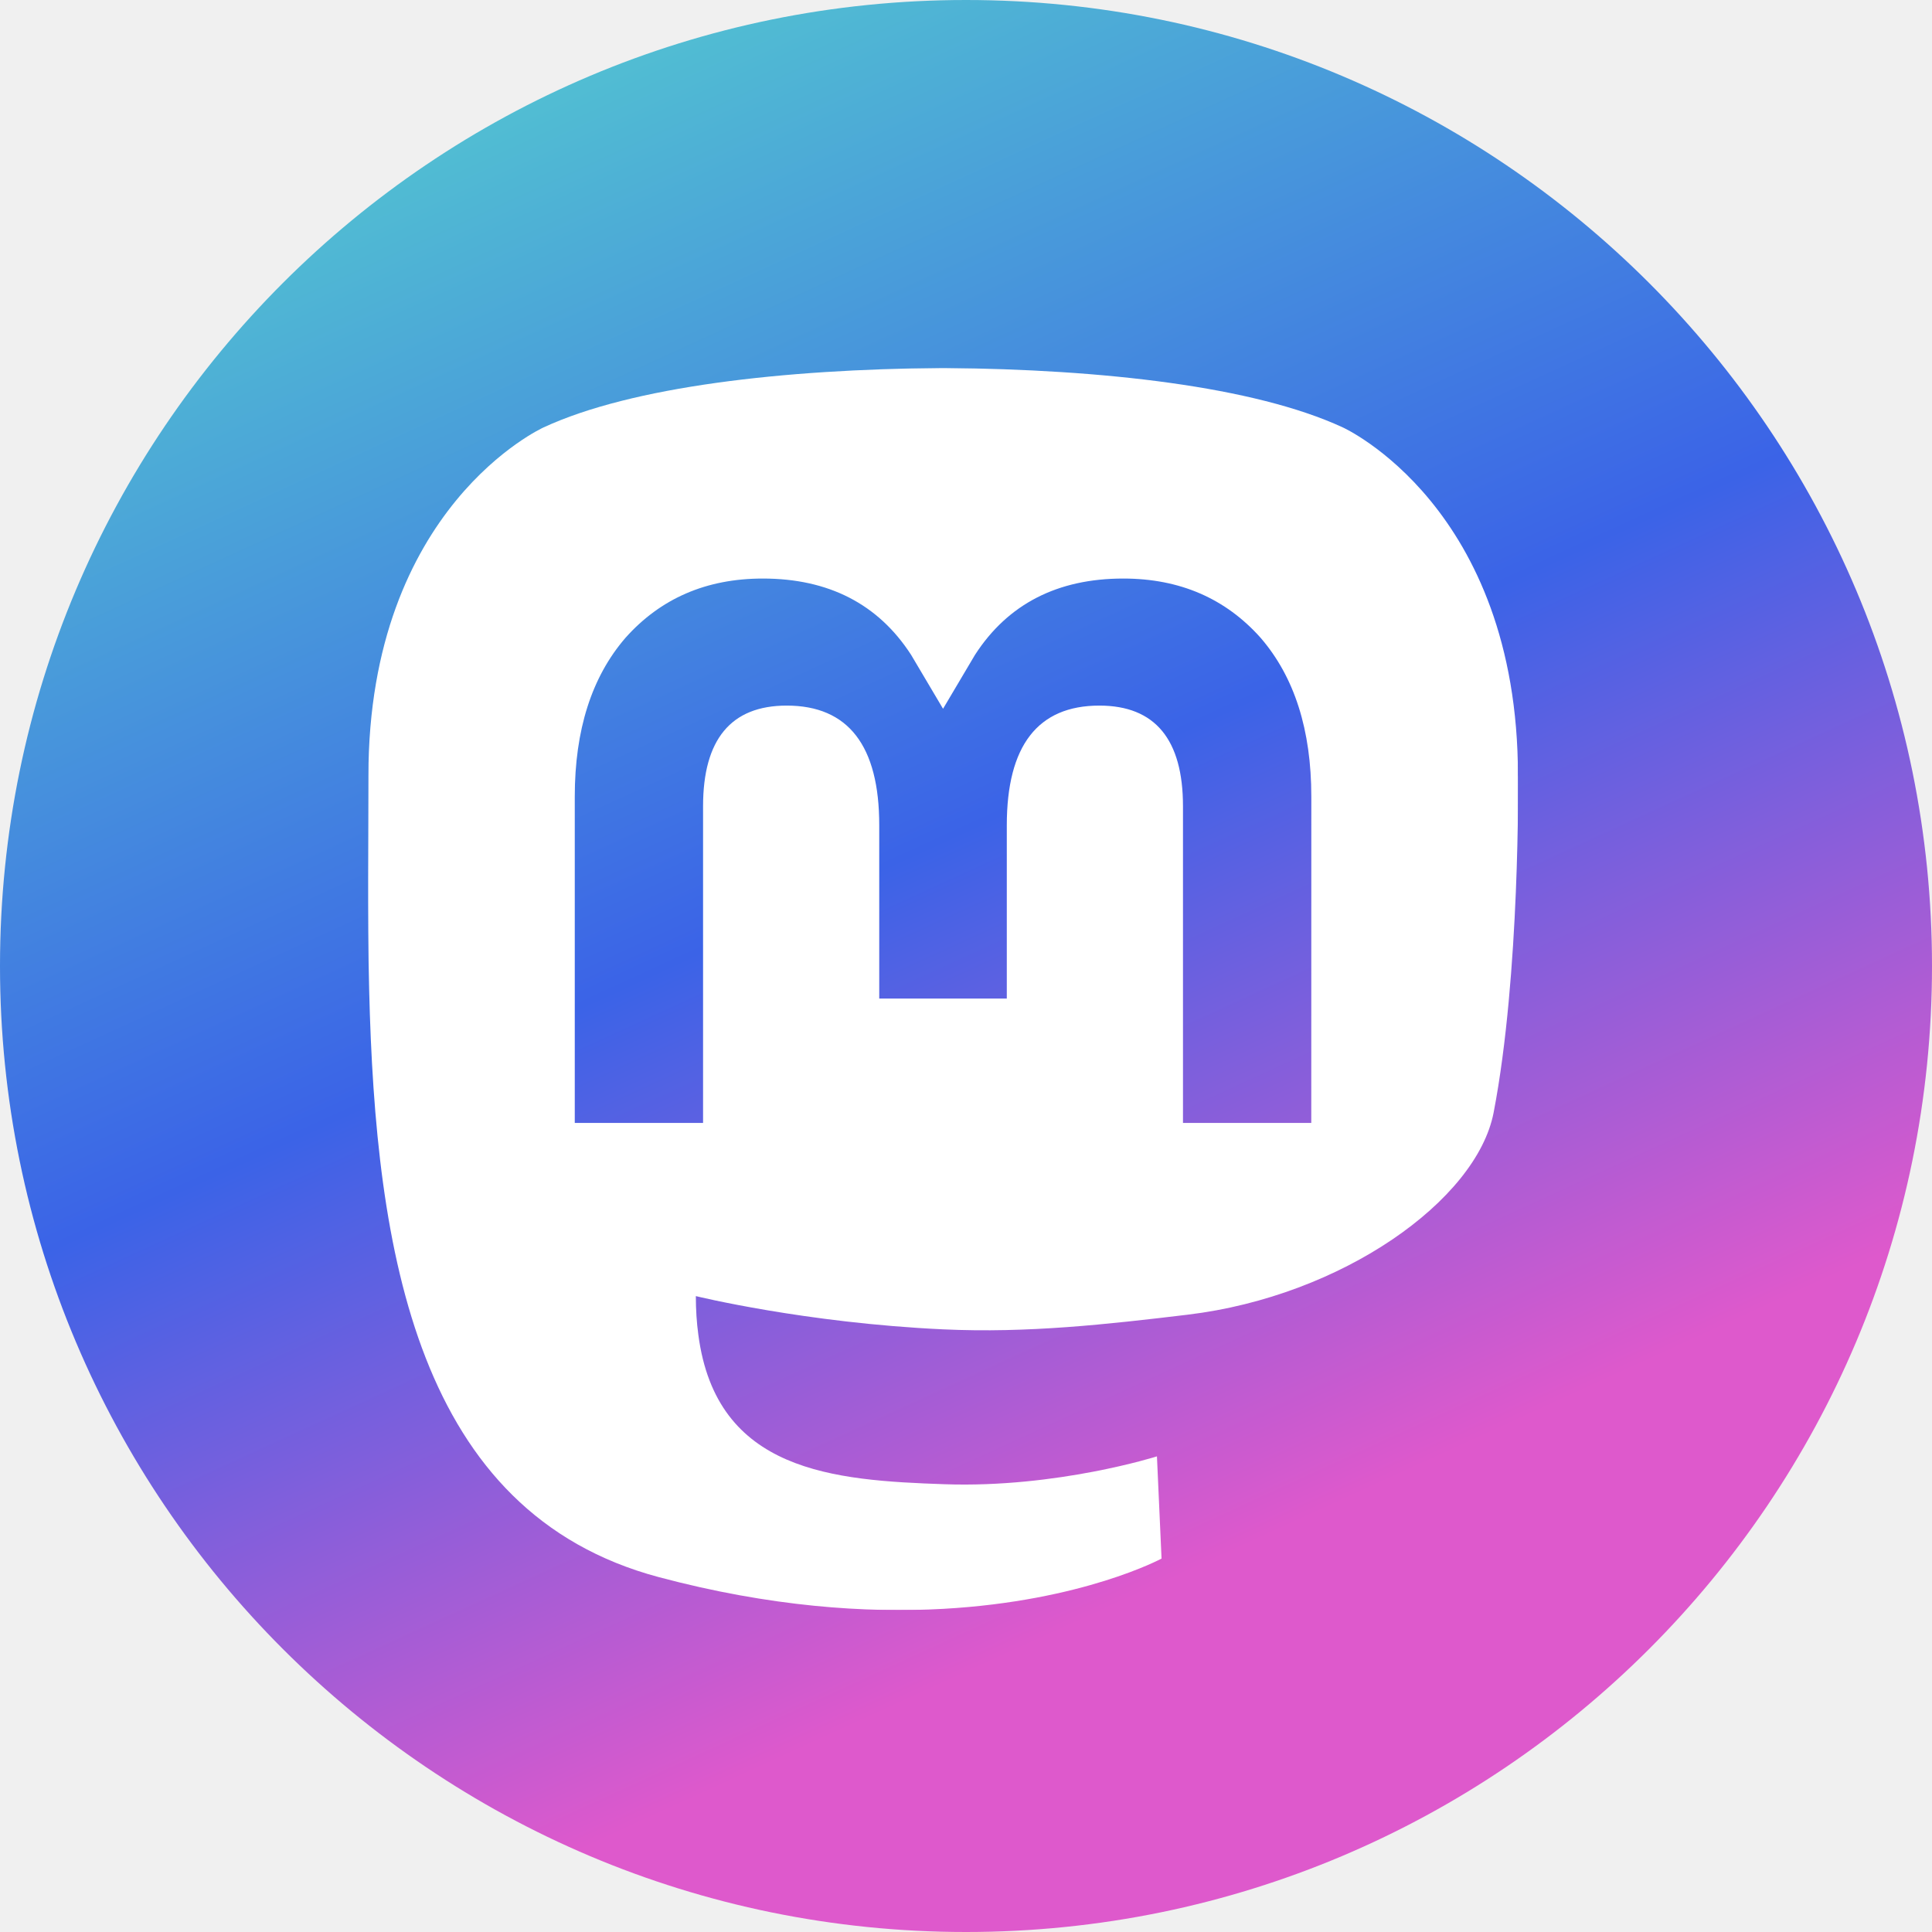
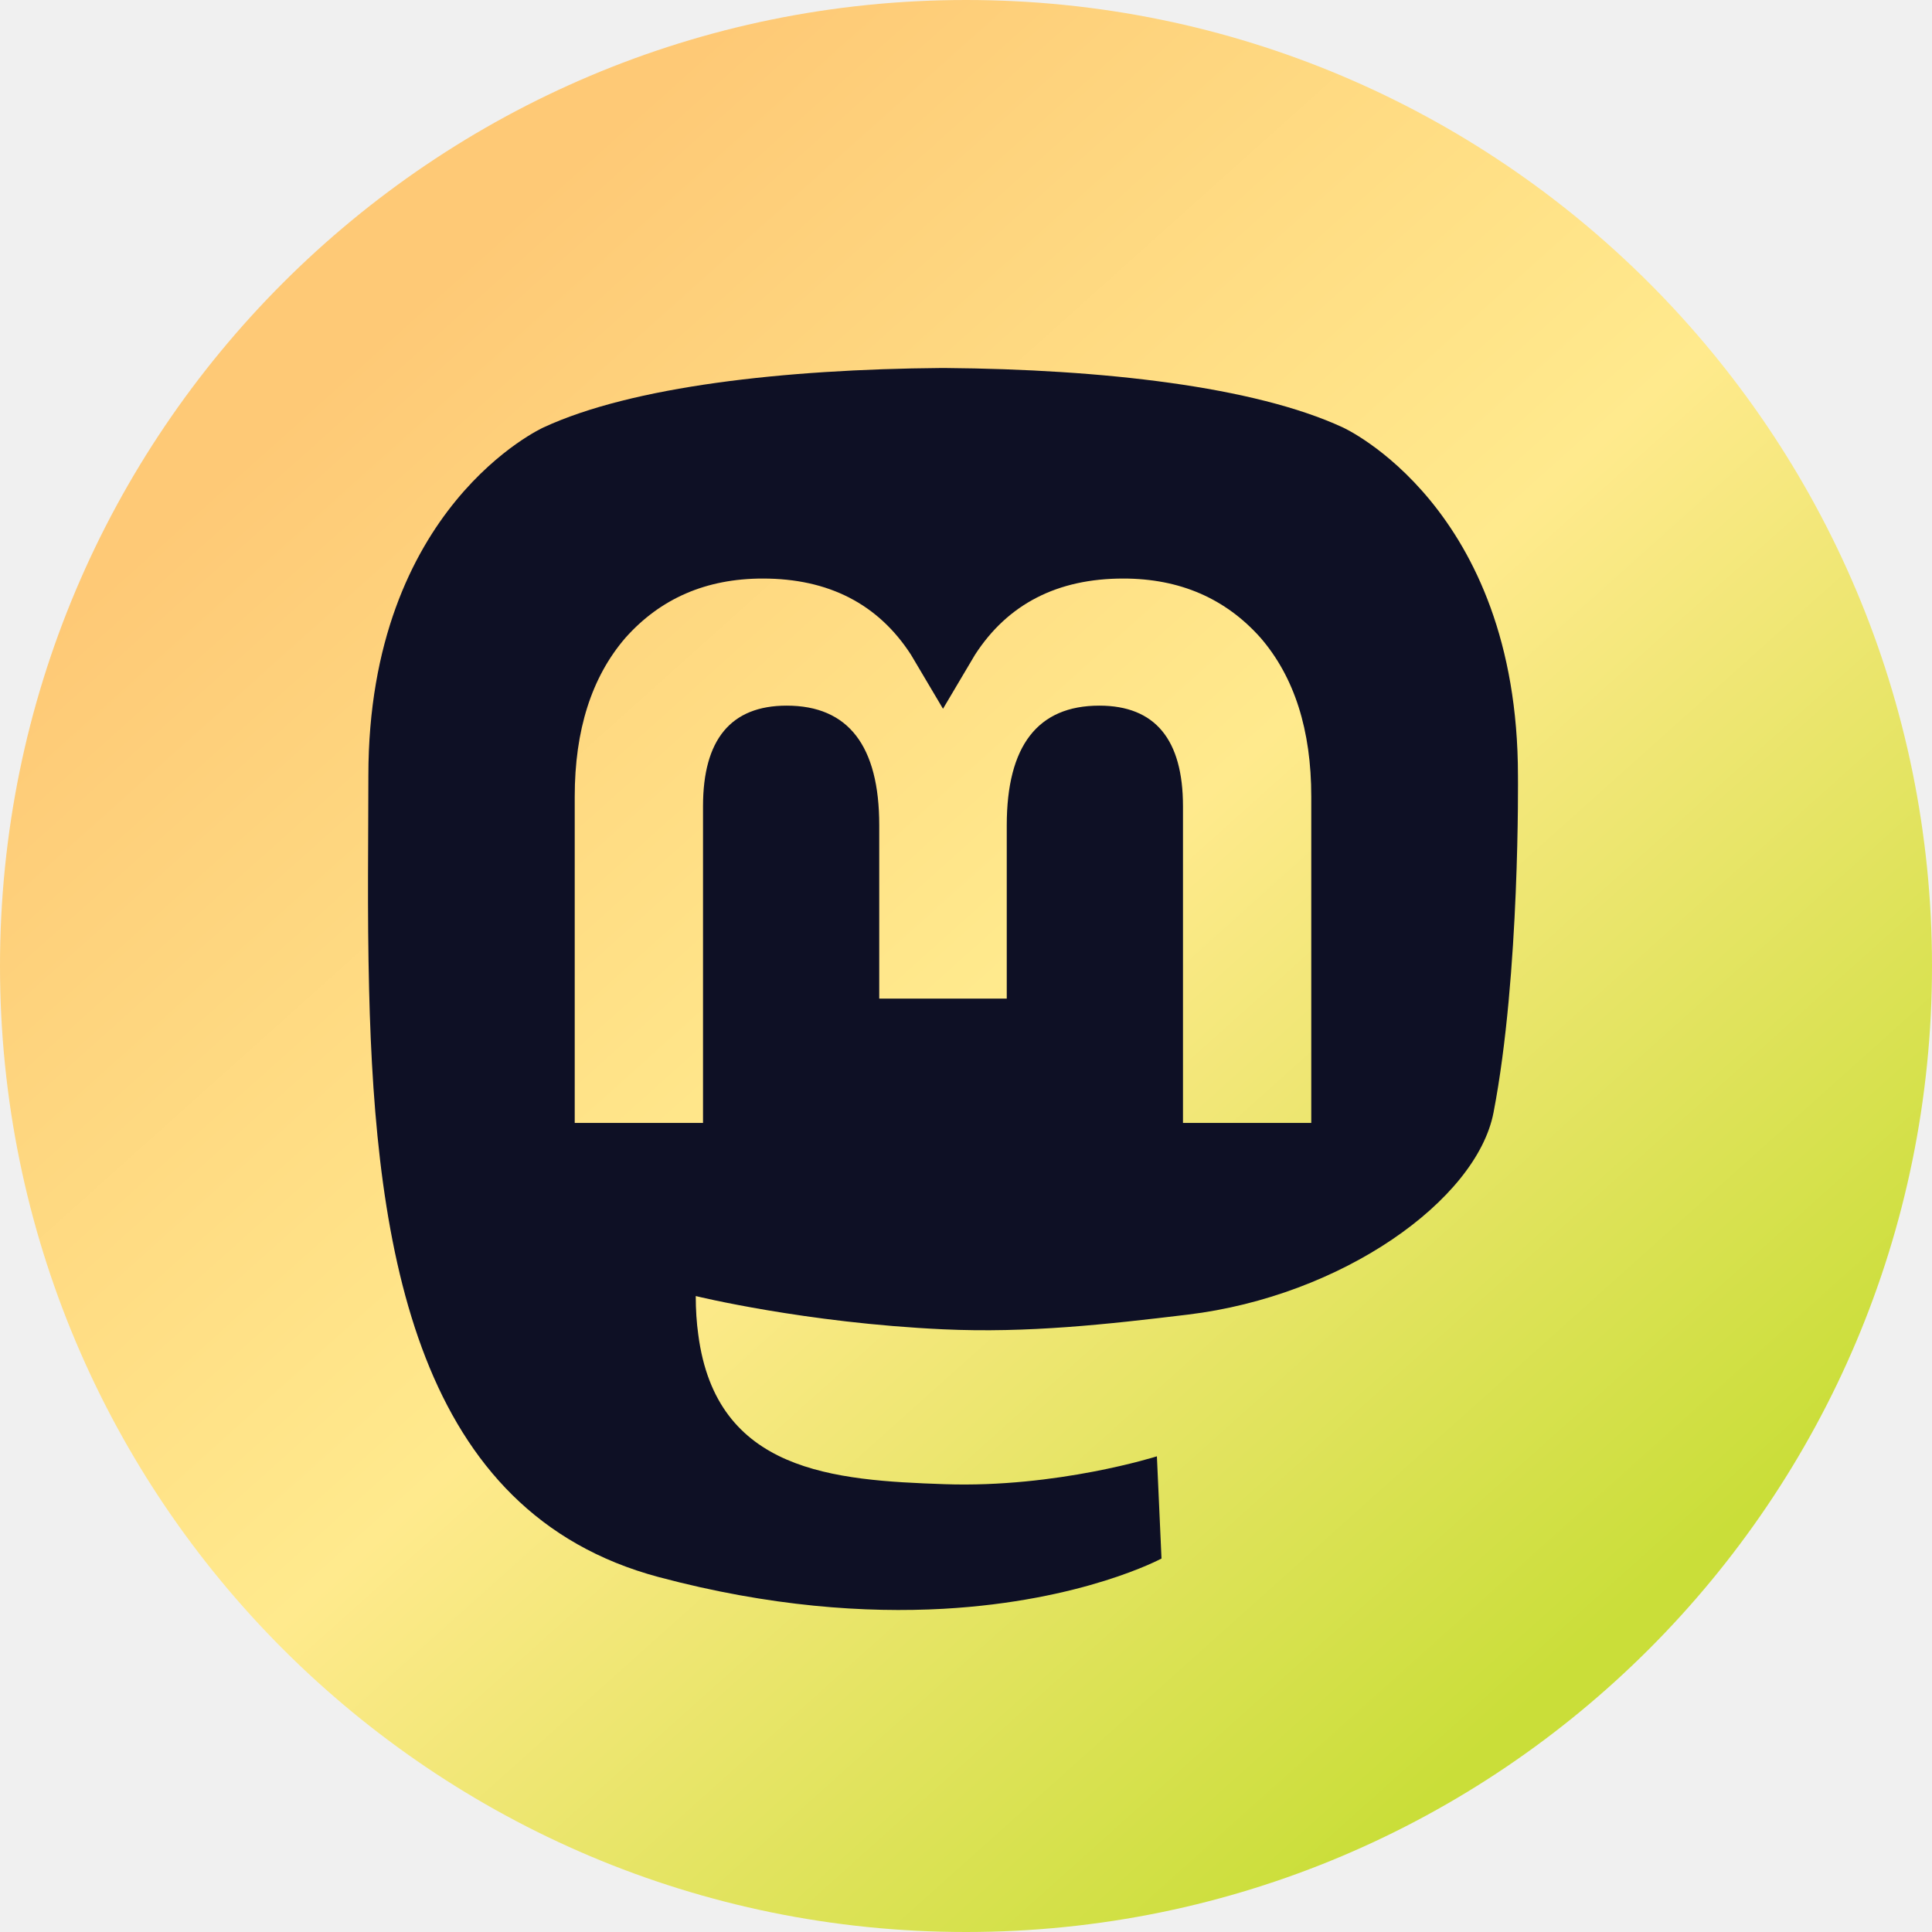
- <svg xmlns="http://www.w3.org/2000/svg" height="42" viewBox="0 0 42 42" width="42">
-   <linearGradient id="a" gradientTransform="matrix(.4226183 .9063078 -.9063078 .4226183 0 0)">
-     <stop offset="0" stop-color="#59decb" />
-     <stop offset=".6" stop-color="#3b63e7" />
-     <stop offset="1" stop-color="#de59cc" />
-   </linearGradient>
-   <mask id="b" fill="#fff">
-     <path d="m0 0h25v27h-25z" fill="#fff" fill-rule="evenodd" />
-   </mask>
-   <g fill="none" fill-rule="evenodd">
-     <circle cx="21" cy="21" fill="url(#a)" r="21" />
-     <path d="m20.506 16.411h-2.789v-6.884c0-1.451-.606-2.188-1.818-2.188-1.34 0-2.012.874-2.012 2.601v3.768h-2.773v-3.768c0-1.728-.672-2.601-2.012-2.601-1.212 0-1.818.737-1.818 2.188v6.884h-2.789v-7.092c0-1.449.366-2.601 1.102-3.453.759-.852 1.753-1.289 2.986-1.289 1.427 0 2.508.553 3.223 1.658l.695 1.173.695-1.173c.714-1.105 1.795-1.658 3.223-1.658 1.233 0 2.227.437 2.986 1.289.736.852 1.102 2.004 1.102 3.453zm4.493-7.546c0-5.857-3.809-7.574-3.809-7.574-1.921-.889-5.219-1.262-8.645-1.291h-.084c-3.426.028-6.722.402-8.643 1.291 0 0-3.809 1.717-3.809 7.574 0 1.341-.026 2.945.016 4.646.138 5.728 1.042 11.373 6.299 12.775 2.424.646 4.505.782 6.181.689 3.039-.17 4.746-1.093 4.746-1.093l-.1-2.222s-2.172.69-4.611.606c-2.417-.083-4.968-.263-5.359-3.252-.036-.263-.054-.543-.054-.838 0 0 2.372.584 5.379.723 1.838.085 3.563-.109 5.314-.319 3.358-.404 6.282-2.488 6.65-4.393.579-3.0.531-7.322.531-7.322z" fill="#fff" mask="url(#b)" transform="translate(8 8)" />
+ <svg xmlns="http://www.w3.org/2000/svg" width="42" height="42" viewBox="0 0 42 42" fill="none">
+   <g clip-path="url(#clip0_586_4524)">
+     <path d="M21 42C32.598 42 42 32.598 42 21C42 9.402 32.598 0 21 0C9.402 0 0 9.402 0 21C0 32.598 9.402 42 21 42Z" fill="url(#paint0_linear_586_4524)" />
+     <path fill-rule="evenodd" clip-rule="evenodd" d="M28.506 24.411H25.717V17.527C25.717 16.076 25.111 15.34 23.898 15.34C22.558 15.34 21.886 16.214 21.886 17.941V21.709H19.114V17.941C19.114 16.214 18.442 15.34 17.102 15.34C15.889 15.34 15.283 16.076 15.283 17.527V24.411H12.494V17.319C12.494 15.87 12.861 14.718 13.596 13.866C14.355 13.013 15.349 12.577 16.583 12.577C18.01 12.577 19.091 13.129 19.805 14.235L20.5 15.408L21.195 14.235C21.909 13.129 22.99 12.577 24.418 12.577C25.651 12.577 26.645 13.013 27.404 13.866C28.139 14.718 28.506 15.87 28.506 17.319V24.411ZM32.999 16.864C32.999 11.007 29.19 9.291 29.19 9.291C27.269 8.402 23.971 8.028 20.545 8H20.46C17.034 8.028 13.738 8.402 11.817 9.291C11.817 9.291 8.008 11.007 8.008 16.864C8.008 18.206 7.982 19.809 8.024 21.51C8.162 27.238 9.067 32.883 14.323 34.285C16.747 34.931 18.828 35.066 20.505 34.974C23.544 34.804 25.25 33.881 25.25 33.881L25.15 31.659C25.15 31.659 22.978 32.349 20.539 32.265C18.122 32.182 15.57 32.003 15.18 29.014C15.143 28.751 15.125 28.47 15.125 28.175C15.125 28.175 17.498 28.759 20.505 28.898C22.343 28.983 24.067 28.79 25.818 28.579C29.176 28.175 32.1 26.091 32.468 24.186C33.047 21.186 32.999 16.864 32.999 16.864Z" fill="#0E1025" />
  </g>
+   <defs>
+     <linearGradient id="paint0_linear_586_4524" x1="8.5" y1="7" x2="34.5" y2="36" gradientUnits="userSpaceOnUse">
+       <stop stop-color="#FEC976" />
+       <stop offset="0.5" stop-color="#FFEA8D" />
+       <stop offset="1" stop-color="#CADE39" />
+     </linearGradient>
+     <clipPath id="clip0_586_4524">
+       <rect width="42" height="42" fill="white" />
+     </clipPath>
+   </defs>
</svg>
